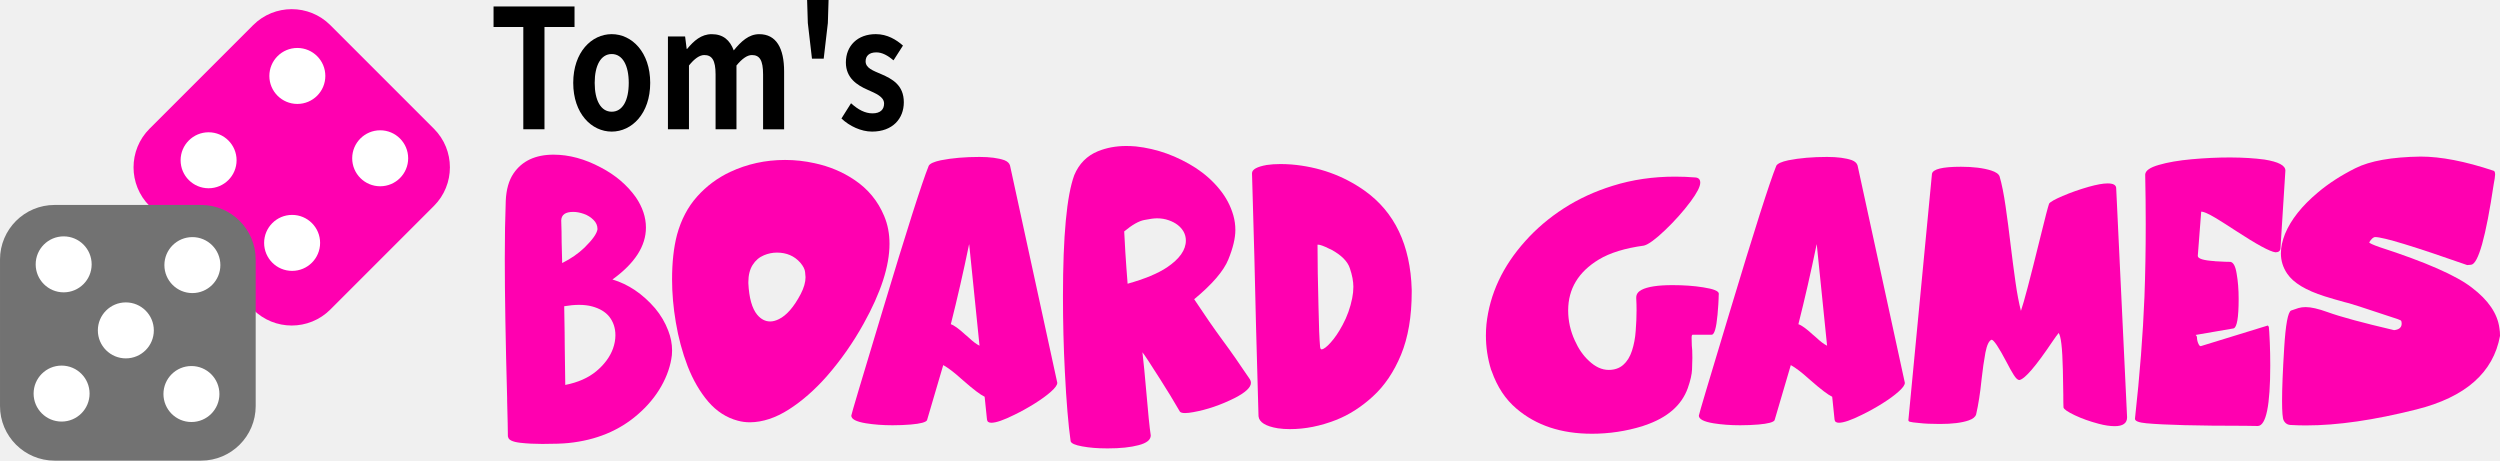
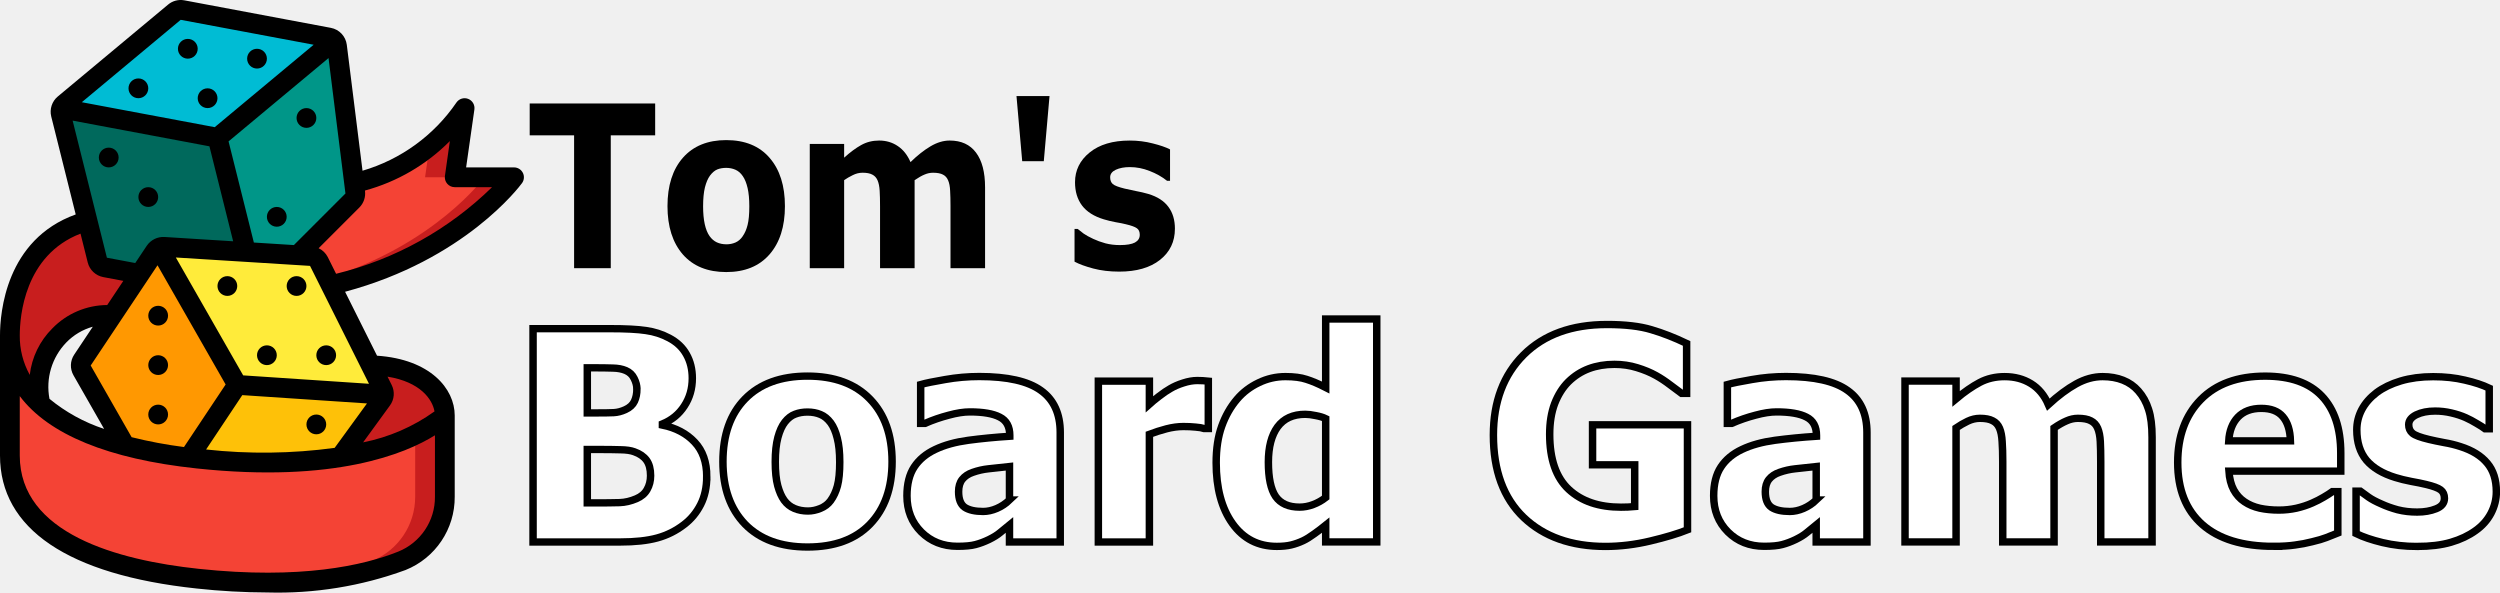
- <svg xmlns="http://www.w3.org/2000/svg" width="301.1mm" height="55.479mm" version="1.1" viewBox="0 0 301.1 55.479">
-   <g transform="translate(-8.8797 -51.003)">
-     <rect transform="rotate(45)" x="66.042" y="3.795" width="30.795" height="30.795" ry="6.576" fill="#ff00b0" fill-rule="evenodd" stroke-width=".092" />
-     <rect x="8.88" y="75.687" width="30.795" height="30.795" ry="6.576" fill="#727272" fill-rule="evenodd" stroke-width=".092" />
-     <g fill="#fff" stroke-width=".092">
-       <circle cx="16.548" cy="82.842" r="3.371" />
-       <circle cx="32.05" cy="82.931" r="3.371" />
-       <circle cx="16.298" cy="98.406" r="3.371" />
-       <circle cx="31.936" cy="98.459" r="3.371" />
-       <circle cx="24.036" cy="90.795" r="3.371" />
-       <circle cx="44.692" cy="60.15" r="3.371" />
-       <circle cx="34.003" cy="70.306" r="3.371" />
-       <circle cx="44.062" cy="80.257" r="3.371" />
-       <circle cx="54.669" cy="70.067" r="3.371" />
+ <svg xmlns="http://www.w3.org/2000/svg" width="220.28mm" height="52.217mm" version="1.1" viewBox="0 0 220.28 52.217">
+   <g transform="translate(-10.788 -52.298)">
+     <g transform="scale(.92913 1.0763)" stroke-width=".464" style="font-variant-caps:normal;font-variant-east-asian:normal;font-variant-ligatures:normal;font-variant-numeric:normal" aria-label="Tom's">
+       <path d="m73.742 59.67h-4.211v10.876h-3.477v-10.876h-4.211v-2.608h11.899z" style="font-variant-caps:normal;font-variant-east-asian:normal;font-variant-ligatures:normal;font-variant-numeric:normal" />
+       <path d="m86.048 65.466q0 2.509-1.467 3.957-1.458 1.44-4.102 1.44t-4.111-1.44q-1.458-1.449-1.458-3.957 0-2.527 1.467-3.966 1.476-1.44 4.102-1.44 2.662 0 4.111 1.449 1.458 1.449 1.458 3.957zm-4.012 2.472q0.317-0.389 0.471-0.933 0.163-0.552 0.163-1.521 0-0.897-0.163-1.503-0.163-0.607-0.453-0.969-0.29-0.371-0.697-0.525-0.408-0.154-0.878-0.154-0.471 0-0.842 0.127-0.362 0.127-0.697 0.507-0.299 0.353-0.48 0.969-0.172 0.616-0.172 1.549 0 0.833 0.154 1.449 0.154 0.607 0.453 0.978 0.29 0.353 0.688 0.516 0.408 0.163 0.924 0.163 0.444 0 0.842-0.145 0.408-0.154 0.688-0.507z" style="font-variant-caps:normal;font-variant-east-asian:normal;font-variant-ligatures:normal;font-variant-numeric:normal" />
+       <path d="m98.346 63.338v7.208h-3.278v-5.08q0-0.743-0.036-1.259-0.036-0.525-0.199-0.851-0.163-0.326-0.498-0.471-0.326-0.154-0.924-0.154-0.48 0-0.933 0.199-0.453 0.19-0.815 0.408v7.208h-3.26v-10.17h3.26v1.123q0.842-0.661 1.612-1.032t1.702-0.371q1.005 0 1.775 0.453 0.77 0.444 1.204 1.313 0.978-0.824 1.902-1.295 0.924-0.471 1.811-0.471 1.648 0 2.499 0.987 0.86 0.987 0.86 2.844v6.62h-3.278v-5.08q0-0.752-0.036-1.268-0.027-0.516-0.19-0.842-0.154-0.326-0.489-0.471-0.335-0.154-0.942-0.154-0.408 0-0.797 0.145-0.389 0.136-0.951 0.462z" style="font-variant-caps:normal;font-variant-east-asian:normal;font-variant-ligatures:normal;font-variant-numeric:normal" />
+       <path d="m111.14 56.455-0.543 5.334h-2.047l-0.543-5.334z" style="font-variant-caps:normal;font-variant-east-asian:normal;font-variant-ligatures:normal;font-variant-numeric:normal" />
+       <path d="m123.03 67.322q0 1.576-1.413 2.545-1.413 0.96-3.867 0.96-1.358 0-2.463-0.254-1.105-0.254-1.775-0.561v-2.68h0.299q0.245 0.172 0.561 0.38 0.326 0.199 0.915 0.435 0.507 0.208 1.15 0.362 0.643 0.145 1.377 0.145 0.96 0 1.422-0.208 0.462-0.217 0.462-0.634 0-0.371-0.272-0.534-0.272-0.172-1.032-0.326-0.362-0.082-0.987-0.172-0.616-0.1-1.123-0.235-1.386-0.362-2.056-1.123-0.67-0.77-0.67-1.911 0-1.467 1.385-2.436 1.395-0.978 3.804-0.978 1.141 0 2.183 0.235 1.05 0.226 1.639 0.489v2.572h-0.281q-0.724-0.498-1.657-0.806-0.924-0.317-1.875-0.317-0.788 0-1.331 0.217-0.534 0.217-0.534 0.616 0 0.362 0.245 0.552t1.15 0.38q0.498 0.1 1.069 0.199 0.58 0.091 1.159 0.235 1.286 0.335 1.902 1.06 0.616 0.715 0.616 1.793z" style="font-variant-caps:normal;font-variant-east-asian:normal;font-variant-ligatures:normal;font-variant-numeric:normal" />
    </g>
-     <g transform="scale(.92913 1.0763)" stroke-width=".464" style="font-variant-caps:normal;font-variant-east-asian:normal;font-variant-ligatures:normal;font-variant-numeric:normal" aria-label="Tom's">
-       <path d="m77.391 61.855h2.745v-11.443h3.895v-2.3h-10.497v2.3h3.858z" style="font-variant-caps:normal;font-variant-east-asian:normal;font-variant-ligatures:normal;font-variant-numeric:normal" />
-       <path d="m88.852 62.114c2.596 0 4.989-2.003 4.989-5.453s-2.393-5.453-4.989-5.453-4.989 2.003-4.989 5.453 2.393 5.453 4.989 5.453zm0-2.226c-1.409 0-2.207-1.261-2.207-3.227 0-1.947 0.797-3.227 2.207-3.227s2.207 1.28 2.207 3.227c0 1.966-0.797 3.227-2.207 3.227z" style="font-variant-caps:normal;font-variant-east-asian:normal;font-variant-ligatures:normal;font-variant-numeric:normal" />
-       <path d="m96.14 61.855h2.726v-7.14c0.723-0.779 1.391-1.168 1.984-1.168 0.983 0 1.465 0.556 1.465 2.17v6.139h2.708v-7.14c0.742-0.779 1.409-1.168 2.003-1.168 0.983 0 1.447 0.556 1.447 2.17v6.139h2.726v-6.473c0-2.615-1.02-4.173-3.227-4.173-1.354 0-2.355 0.816-3.301 1.817-0.501-1.15-1.372-1.817-2.856-1.817-1.354 0-2.318 0.742-3.19 1.651h-0.056l-0.204-1.391h-2.226z" style="font-variant-caps:normal;font-variant-east-asian:normal;font-variant-ligatures:normal;font-variant-numeric:normal" />
-       <path d="m114.81 53.954h1.521l0.538-3.987 0.093-2.578h-2.782l0.093 2.578z" style="font-variant-caps:normal;font-variant-east-asian:normal;font-variant-ligatures:normal;font-variant-numeric:normal" />
-       <path d="m122.58 62.114c2.708 0 4.136-1.465 4.136-3.283 0-1.929-1.521-2.615-2.893-3.134-1.094-0.408-2.059-0.686-2.059-1.447 0-0.593 0.445-1.002 1.391-1.002 0.76 0 1.484 0.352 2.226 0.89l1.224-1.651c-0.853-0.649-2.022-1.28-3.524-1.28-2.374 0-3.876 1.317-3.876 3.171 0 1.743 1.465 2.541 2.782 3.042 1.094 0.427 2.17 0.779 2.17 1.558 0 0.649-0.464 1.094-1.502 1.094-0.964 0-1.855-0.408-2.782-1.131l-1.243 1.706c1.039 0.853 2.559 1.465 3.95 1.465z" style="font-variant-caps:normal;font-variant-east-asian:normal;font-variant-ligatures:normal;font-variant-numeric:normal" />
+     <g transform="scale(1.0089 .99119)" fill="#fff" stroke="#000" stroke-width=".652" style="font-variant-caps:normal;font-variant-east-asian:normal;font-variant-ligatures:normal;font-variant-numeric:normal" aria-label="Board Games">
+       <path d="m72.416 95.136q0 1.414-0.535 2.483-0.535 1.07-1.439 1.77-1.07 0.841-2.356 1.197-1.274 0.357-3.248 0.357h-7.591v-18.964h6.699q2.089 0 3.159 0.166 1.083 0.153 2.025 0.662 1.019 0.548 1.516 1.465 0.509 0.917 0.509 2.114 0 1.388-0.7 2.471-0.688 1.083-1.91 1.592v0.102q1.758 0.369 2.815 1.516 1.057 1.133 1.057 3.069zm-6.101-7.794q0-0.459-0.242-0.942-0.229-0.484-0.726-0.7-0.471-0.204-1.121-0.217-0.637-0.025-1.91-0.025h-0.331v4.012h0.599q1.223 0 1.707-0.025 0.497-0.025 1.019-0.267 0.573-0.267 0.79-0.739 0.217-0.471 0.217-1.095zm1.197 7.705q0-0.879-0.357-1.375-0.357-0.497-1.07-0.751-0.433-0.166-1.197-0.178-0.751-0.025-2.025-0.025h-0.879v4.75h0.255q1.859 0 2.573-0.025t1.452-0.344q0.65-0.28 0.942-0.815 0.306-0.548 0.306-1.235z" style="font-variant-caps:normal;font-variant-east-asian:normal;font-variant-ligatures:normal;font-variant-numeric:normal" />
+       <path d="m88.603 93.799q0 3.528-1.936 5.566-1.923 2.025-5.451 2.025-3.502 0-5.451-2.025-1.936-2.038-1.936-5.566 0-3.566 1.936-5.578 1.949-2.025 5.451-2.025 3.515 0 5.451 2.038 1.936 2.025 1.936 5.566zm-4.572 0.025q0-1.274-0.217-2.114-0.204-0.853-0.573-1.363-0.395-0.535-0.892-0.739-0.497-0.217-1.133-0.217-0.599 0-1.083 0.191-0.484 0.178-0.892 0.7-0.382 0.497-0.611 1.363t-0.229 2.178q0 1.312 0.217 2.127 0.217 0.802 0.56 1.286 0.357 0.497 0.892 0.726 0.535 0.229 1.184 0.229 0.535 0 1.083-0.229 0.56-0.229 0.892-0.688 0.395-0.548 0.599-1.312 0.204-0.777 0.204-2.14z" style="font-variant-caps:normal;font-variant-east-asian:normal;font-variant-ligatures:normal;font-variant-numeric:normal" />
+       <path d="m98.856 97.212v-2.98q-1.133 0.115-1.834 0.204-0.7 0.076-1.375 0.318-0.586 0.204-0.917 0.624-0.318 0.408-0.318 1.095 0 1.006 0.535 1.388 0.548 0.369 1.605 0.369 0.586 0 1.197-0.267 0.611-0.267 1.108-0.751zm0 2.216q-0.459 0.382-0.828 0.688-0.357 0.306-0.968 0.611-0.599 0.293-1.172 0.446-0.56 0.153-1.579 0.153-1.898 0-3.159-1.274-1.248-1.274-1.248-3.209 0-1.592 0.637-2.573 0.637-0.981 1.834-1.554 1.21-0.586 2.891-0.815 1.681-0.229 3.617-0.357v-0.076q0-1.184-0.879-1.63-0.866-0.459-2.611-0.459-0.79 0-1.847 0.293-1.057 0.28-2.063 0.726h-0.382v-3.451q0.662-0.191 2.14-0.446 1.477-0.267 2.98-0.267 3.693 0 5.375 1.235 1.694 1.223 1.694 3.744v9.73h-4.432z" style="font-variant-caps:normal;font-variant-east-asian:normal;font-variant-ligatures:normal;font-variant-numeric:normal" />
+       <path d="m116.22 90.857h-0.369q-0.255-0.089-0.739-0.127-0.484-0.051-1.07-0.051-0.7 0-1.477 0.204-0.764 0.204-1.49 0.484v9.578h-4.458v-14.303h4.458v2.05q0.306-0.28 0.841-0.7 0.548-0.433 0.993-0.688 0.484-0.293 1.121-0.497 0.65-0.217 1.223-0.217 0.217 0 0.484 0.013t0.484 0.038z" style="font-variant-caps:normal;font-variant-east-asian:normal;font-variant-ligatures:normal;font-variant-numeric:normal" />
+       <path d="m130.93 100.94h-4.458v-1.49q-0.433 0.357-0.993 0.764-0.548 0.408-0.968 0.611-0.535 0.255-1.057 0.382-0.522 0.127-1.248 0.127-2.445 0-3.872-2.025-1.426-2.025-1.426-5.413 0-1.872 0.484-3.248 0.484-1.375 1.337-2.394 0.777-0.93 1.885-1.465 1.108-0.548 2.343-0.548 1.121 0 1.834 0.242 0.726 0.229 1.681 0.726v-6.088h4.458zm-4.458-3.948v-7.018q-0.331-0.166-0.866-0.267-0.535-0.115-0.917-0.115-1.605 0-2.42 1.121-0.802 1.121-0.802 3.133 0 2.114 0.637 3.057 0.65 0.942 2.089 0.942 0.586 0 1.184-0.229 0.599-0.229 1.095-0.624z" style="font-variant-caps:normal;font-variant-east-asian:normal;font-variant-ligatures:normal;font-variant-numeric:normal" />
+       <path d="m158.07 99.861q-1.248 0.509-3.248 0.993-1.987 0.484-3.923 0.484-4.47 0-7.132-2.573-2.649-2.585-2.649-7.323 0-4.458 2.649-7.145 2.662-2.687 7.272-2.687 2.382 0 3.872 0.459 1.49 0.446 3.082 1.223v4.445h-0.433q-0.344-0.267-0.993-0.751-0.637-0.497-1.248-0.841-0.713-0.408-1.656-0.7-0.93-0.293-1.974-0.293-1.223 0-2.229 0.382-1.006 0.382-1.796 1.172-0.751 0.764-1.197 1.936-0.433 1.172-0.433 2.725 0 3.324 1.668 4.903 1.668 1.579 4.559 1.579 0.255 0 0.599-0.013t0.599-0.038v-3.719h-3.681v-3.553h8.291z" style="font-variant-caps:normal;font-variant-east-asian:normal;font-variant-ligatures:normal;font-variant-numeric:normal" />
+       <path d="m169.31 97.212v-2.98q-1.133 0.115-1.834 0.204-0.7 0.076-1.375 0.318-0.586 0.204-0.917 0.624-0.318 0.408-0.318 1.095 0 1.006 0.535 1.388 0.548 0.369 1.605 0.369 0.586 0 1.197-0.267t1.108-0.751zm0 2.216q-0.458 0.382-0.828 0.688-0.357 0.306-0.968 0.611-0.599 0.293-1.172 0.446-0.56 0.153-1.579 0.153-1.898 0-3.159-1.274-1.248-1.274-1.248-3.209 0-1.592 0.637-2.573t1.834-1.554q1.21-0.586 2.891-0.815 1.681-0.229 3.617-0.357v-0.076q0-1.184-0.879-1.63-0.866-0.459-2.611-0.459-0.79 0-1.847 0.293-1.057 0.28-2.063 0.726h-0.382v-3.451q0.662-0.191 2.14-0.446 1.477-0.267 2.98-0.267 3.693 0 5.375 1.235 1.694 1.223 1.694 3.744v9.73h-4.432z" style="font-variant-caps:normal;font-variant-east-asian:normal;font-variant-ligatures:normal;font-variant-numeric:normal" />
+       <path d="m194.16 100.94v-7.145q0-1.057-0.038-1.783-0.038-0.726-0.229-1.184-0.191-0.459-0.599-0.662-0.395-0.217-1.121-0.217-0.509 0-1.006 0.229-0.497 0.217-1.083 0.624v10.138h-4.483v-7.145q0-1.044-0.051-1.77-0.038-0.739-0.229-1.197-0.191-0.459-0.599-0.662-0.395-0.217-1.108-0.217-0.548 0-1.07 0.255-0.522 0.255-1.019 0.599v10.138h-4.458v-14.303h4.458v1.579q1.095-0.93 2.063-1.452 0.968-0.522 2.178-0.522 1.312 0 2.305 0.624t1.516 1.859q1.286-1.197 2.42-1.834 1.146-0.65 2.318-0.65 0.993 0 1.783 0.318 0.79 0.318 1.337 0.955 0.599 0.688 0.892 1.643 0.306 0.942 0.306 2.471v9.31z" style="font-variant-caps:normal;font-variant-east-asian:normal;font-variant-ligatures:normal;font-variant-numeric:normal" />
+       <path d="m209.25 101.33q-4.05 0-6.215-1.936-2.152-1.936-2.152-5.515 0-3.502 2.012-5.591 2.012-2.089 5.629-2.089 3.286 0 4.942 1.77 1.656 1.77 1.656 5.069v1.605h-9.768q0.064 0.993 0.42 1.668 0.357 0.662 0.942 1.057 0.573 0.395 1.337 0.573 0.764 0.166 1.668 0.166 0.777 0 1.528-0.166 0.751-0.178 1.375-0.459 0.548-0.242 1.006-0.522 0.471-0.28 0.764-0.497h0.471v3.681q-0.548 0.217-1.006 0.408-0.446 0.178-1.235 0.369-0.726 0.191-1.503 0.293-0.764 0.115-1.872 0.115zm1.477-9.374q-0.038-1.414-0.662-2.152-0.611-0.739-1.885-0.739-1.299 0-2.038 0.777-0.726 0.777-0.802 2.114z" style="font-variant-caps:normal;font-variant-east-asian:normal;font-variant-ligatures:normal;font-variant-numeric:normal" />
+       <path d="m221.77 101.34q-1.579 0-2.993-0.344-1.401-0.344-2.318-0.802v-3.77h0.369q0.318 0.242 0.726 0.535 0.408 0.293 1.133 0.611 0.624 0.293 1.401 0.509 0.79 0.204 1.707 0.204 0.942 0 1.656-0.293 0.726-0.293 0.726-0.93 0-0.497-0.331-0.751-0.331-0.255-1.286-0.484-0.509-0.127-1.286-0.267-0.777-0.153-1.375-0.344-1.681-0.522-2.534-1.541-0.841-1.032-0.841-2.7 0-0.955 0.433-1.796 0.446-0.853 1.299-1.516 0.853-0.65 2.101-1.032 1.261-0.382 2.84-0.382 1.503 0 2.764 0.306 1.261 0.293 2.127 0.713v3.617h-0.357q-0.229-0.178-0.726-0.471-0.497-0.306-0.968-0.522-0.56-0.255-1.261-0.42-0.688-0.166-1.414-0.166-0.968 0-1.643 0.331-0.662 0.331-0.662 0.879 0 0.484 0.331 0.764 0.331 0.28 1.439 0.548 0.573 0.14 1.312 0.28 0.751 0.127 1.439 0.357 1.541 0.497 2.331 1.465 0.802 0.955 0.802 2.547 0 1.006-0.471 1.923-0.471 0.904-1.337 1.528-0.917 0.675-2.165 1.044-1.235 0.369-2.967 0.369z" style="font-variant-caps:normal;font-variant-east-asian:normal;font-variant-ligatures:normal;font-variant-numeric:normal" />
    </g>
-     <g transform="scale(1.0089 .99119)" fill="#ff00b0" stroke-width=".652" style="font-variant-caps:normal;font-variant-east-asian:normal;font-variant-ligatures:normal;font-variant-numeric:normal" aria-label="Board Games">
-       <path d="m73.557 105.4q-1.414 0-2.649-0.14-1.401-0.166-1.452-0.726l-0.025-0.038q0-0.955-0.089-4.33v-0.331q-0.28-10.38-0.28-16.939 0-3.935 0.115-7.03 0.089-2.076 0.93-3.337 1.528-2.28 4.776-2.28 2.776 0 5.642 1.554 2.611 1.388 4.177 3.617 1.21 1.808 1.21 3.693 0 3.362-3.999 6.304 2.853 0.866 5.094 3.502 1.019 1.248 1.567 2.713 0.459 1.197 0.459 2.42 0 0.28-0.025 0.56-0.217 1.885-1.261 3.77-1.044 1.885-2.827 3.451-3.311 2.929-8.215 3.451-1.07 0.115-3.146 0.115zm2.356-21.982q1.541-0.777 2.662-1.872 1.452-1.452 1.554-2.241 0-0.662-0.484-1.133-0.471-0.484-1.146-0.726-0.675-0.242-1.274-0.242-1.388 0-1.426 1.032 0.051 1.363 0.051 2.675zm0.369 14.812q2.28-0.459 3.706-1.668 1.439-1.223 1.987-2.738 0.293-0.828 0.293-1.63 0-1.325-0.751-2.28-0.688-0.853-2.025-1.223-0.688-0.191-1.567-0.191-0.802 0-1.77 0.166 0.038 1.554 0.051 3.235l0.013 1.63z" style="font-variant-caps:normal;font-variant-east-asian:normal;font-variant-ligatures:normal;font-variant-numeric:normal" />
-       <path d="m98.342 102.77q-0.764 0-1.452-0.191-2.038-0.548-3.541-2.318-1.49-1.783-2.458-4.305-0.955-2.534-1.414-5.349-0.446-2.675-0.446-5.209 0-3.095 0.586-5.4 0.739-2.764 2.407-4.661t3.923-2.98q3.069-1.465 6.572-1.465 1.783 0 3.528 0.395 2.624 0.573 4.712 2 2.471 1.668 3.592 4.419 0.637 1.528 0.637 3.375 0 4.05-3.082 9.692-1.885 3.464-4.407 6.406-2.165 2.496-4.534 4.037-2.356 1.528-4.623 1.554zm2.394-12.252q0.497 0 1.044-0.28 1.388-0.688 2.611-3.057 0.573-1.133 0.573-2.038 0-0.089-0.051-0.611-0.038-0.522-0.586-1.172-1.057-1.21-2.776-1.21-0.79 0-1.541 0.318-0.853 0.357-1.363 1.184-0.509 0.828-0.509 2.089v0.127q0.127 2.687 1.057 3.833 0.675 0.815 1.541 0.815z" style="font-variant-caps:normal;font-variant-east-asian:normal;font-variant-ligatures:normal;font-variant-numeric:normal" />
-       <path d="m115.38 103.13q-1.758 0-3.222-0.242-1.732-0.293-1.732-0.93 0-0.191 3.693-12.621 4.343-14.685 5.553-17.741 0.217-0.395 1.426-0.662 2.025-0.408 4.636-0.408 1.859 0 2.967 0.395 0.56 0.229 0.675 0.65 5.642 26.363 5.642 26.402 0 0.395-0.751 1.07-0.739 0.675-1.936 1.439-1.197 0.764-2.433 1.375-1.91 0.968-2.751 0.968-0.484 0-0.522-0.395l-0.28-2.764q-0.751-0.357-2.585-2l-0.217-0.191q-1.261-1.159-2.14-1.656l-1.936 6.699q-0.204 0.369-1.923 0.522-1.044 0.089-2.165 0.089zm10.354-9.667-1.235-12.341-0.038 0.153q-0.968 4.789-2.152 9.578 0.56 0.178 1.719 1.261l0.395 0.344q0.751 0.726 1.312 1.006z" style="font-variant-caps:normal;font-variant-east-asian:normal;font-variant-ligatures:normal;font-variant-numeric:normal" />
-       <path d="m141.07 105.94h-0.153q-1.643 0-2.917-0.242-1.274-0.229-1.388-0.624-0.42-3.006-0.688-8.418-0.229-4.483-0.229-9.183 0-11.017 1.35-14.736 0.853-2.076 2.827-2.904 1.541-0.637 3.375-0.637 0.56 0 1.146 0.051 3.795 0.42 7.183 2.636 1.643 1.108 2.802 2.56 1.172 1.452 1.656 3.184 0.242 0.866 0.242 1.783 0 1.477-0.841 3.579-0.841 2.101-4.075 4.827 1.859 2.866 3.451 5.069 1.312 1.796 3.209 4.674 0.115 0.204 0.115 0.42 0 0.828-1.949 1.847-2.483 1.261-4.916 1.707-0.599 0.115-0.993 0.115-0.484 0-0.624-0.178-1.121-1.974-2.331-3.897-1.758-2.827-2.14-3.311 0.217 1.885 0.446 4.623 0.344 4.139 0.535 5.375l0.013 0.102q0 0.802-1.439 1.184-1.439 0.395-3.668 0.395zm2.343-20.008q3.082-0.879 4.7-1.987 2.254-1.541 2.254-3.26 0-0.586-0.28-1.095-0.535-0.93-1.745-1.363-0.65-0.242-1.414-0.242-0.535 0-1.528 0.204-0.981 0.191-2.394 1.388 0.076 1.605 0.14 2.598 0.076 0.993 0.127 1.898 0.025 0.191 0.14 1.859z" style="font-variant-caps:normal;font-variant-east-asian:normal;font-variant-ligatures:normal;font-variant-numeric:normal" />
-       <path d="m162.81 103.6q-0.79 0-1.465-0.102-2.191-0.369-2.305-1.465-0.357-12.634-0.497-19.435-0.127-5.031-0.28-10.087 0-0.688 1.745-1.006 0.726-0.115 1.656-0.115 0.611 0 1.299 0.051 4.891 0.42 8.724 3.171 5.413 3.91 5.642 12.048v0.267q0 4.483-1.274 7.629-1.274 3.133-3.362 5.069-2.076 1.936-4.407 2.866-2.789 1.108-5.476 1.108zm3.783-9.692q0.395-0.064 1.07-0.841 0.726-0.815 1.414-2.127 0.802-1.503 1.146-3.248 0.14-0.713 0.14-1.388 0-0.993-0.42-2.254-0.408-1.261-2.229-2.267l-0.229-0.102q-0.968-0.497-1.35-0.497-0.051 0-0.051 0.025 0 3.057 0.115 7.463 0.064 3.553 0.191 4.929 0.038 0.306 0.178 0.306z" style="font-variant-caps:normal;font-variant-east-asian:normal;font-variant-ligatures:normal;font-variant-numeric:normal" />
-       <path d="m198.82 104.16q-5.476 0-8.979-3.044-1.974-1.694-2.955-4.534l-0.089-0.217q-0.611-2.038-0.611-4.139 0-0.688 0.064-1.375 0.586-5.515 4.636-10.1 1.974-2.254 4.61-3.986 2.649-1.732 5.846-2.738 3.477-1.108 7.425-1.108 1.21 0 2.458 0.102 0.548 0.064 0.548 0.637 0 0.7-1.146 2.28-1.337 1.821-3.057 3.49t-2.522 1.872q-3.401 0.471-5.387 1.694-3.655 2.254-3.655 6.177 0 1.91 0.79 3.655 0.662 1.516 1.681 2.471 1.146 1.108 2.369 1.108 1.044 0 1.732-0.611 0.688-0.611 1.044-1.719 0.357-1.108 0.446-2.42 0.102-1.325 0.102-2.496 0-0.751-0.038-1.439v-0.115q0-0.586 0.637-0.93 1.083-0.573 3.693-0.573 2.012 0 3.655 0.267 1.872 0.293 1.872 0.777l-0.013 0.204q-0.013 0.191-0.013 0.446 0 0.357-0.127 1.898-0.217 2.433-0.7 2.433h-2.267q-0.127 0-0.127 0.369 0 0.357 0.025 0.968 0.064 0.408 0.064 1.49 0 0.484-0.038 1.401-0.038 0.904-0.509 2.267-1.108 3.133-5.107 4.508l-0.318 0.115q-2.942 0.917-6.037 0.917z" style="font-variant-caps:normal;font-variant-east-asian:normal;font-variant-ligatures:normal;font-variant-numeric:normal" />
-       <path d="m216.56 103.13q-1.758 0-3.222-0.242-1.732-0.293-1.732-0.93 0-0.191 3.693-12.621 4.343-14.685 5.553-17.741 0.217-0.395 1.426-0.662 2.025-0.408 4.636-0.408 1.859 0 2.967 0.395 0.56 0.229 0.675 0.65 5.642 26.363 5.642 26.402 0 0.395-0.751 1.07-0.739 0.675-1.936 1.439-1.197 0.764-2.433 1.375-1.91 0.968-2.751 0.968-0.484 0-0.522-0.395l-0.28-2.764q-0.751-0.357-2.585-2l-0.217-0.191q-1.261-1.159-2.14-1.656l-1.936 6.699q-0.204 0.369-1.923 0.522-1.044 0.089-2.165 0.089zm10.354-9.667-1.235-12.341-0.038 0.153q-0.968 4.789-2.152 9.578 0.56 0.178 1.719 1.261l0.395 0.344q0.751 0.726 1.312 1.006z" style="font-variant-caps:normal;font-variant-east-asian:normal;font-variant-ligatures:normal;font-variant-numeric:normal" />
-       <path d="m261.25 103.24q-0.841 0-1.923-0.293-1.567-0.42-2.84-1.032-1.261-0.611-1.35-0.942-0.025-0.458-0.025-1.579-0.013-1.337-0.051-2.993-0.089-4.05-0.522-4.496l-0.038 0.089q-0.166 0.191-0.713 1.006-2.955 4.47-3.923 4.636-0.28 0-0.662-0.611t-0.828-1.503q-1.426-2.764-1.821-2.789-0.471 0.178-0.739 1.567-0.255 1.388-0.458 3.248l-0.013 0.127q-0.229 2.305-0.637 4.139-0.153 0.471-0.892 0.726-1.223 0.433-3.426 0.433-1.541 0-2.471-0.115-0.892-0.076-1.121-0.153-0.178-0.051-0.178-0.204l2.815-29.917q0.14-0.866 3.464-0.866 2.191 0 3.617 0.459 0.841 0.28 0.993 0.713 0.395 1.375 0.713 3.617 0.318 2.229 0.611 4.763 0.28 2.356 0.573 4.458 0.293 2.101 0.65 3.502 0.509-1.465 2.229-8.584l0.102-0.42q0.841-3.49 1.032-4.025 0.204-0.318 1.617-0.93 1.426-0.624 3.082-1.108 1.465-0.42 2.292-0.42 1.019 0 1.019 0.599l1.299 27.815q0 1.083-1.477 1.083z" style="font-variant-caps:normal;font-variant-east-asian:normal;font-variant-ligatures:normal;font-variant-numeric:normal" />
-       <path d="m278.34 103.22q-0.459-0.025-1.541-0.025-8.559 0-11.768-0.306-1.363-0.127-1.363-0.548 0.866-7.986 1.133-14.825 0.153-4.19 0.153-8.826 0-2.929-0.064-6.037 0.051-0.7 1.63-1.159 1.579-0.471 3.923-0.688 2.356-0.217 4.598-0.217 2.343 0.013 4.088 0.255 2.496 0.408 2.496 1.337l-0.586 9.45q-0.038 0.484-0.599 0.484-0.993-0.127-4.725-2.611-1.35-0.904-2.471-1.592-1.223-0.739-1.668-0.739l-0.408 5.375q0 0.509 2 0.637 0.025 0 0.038 0.013 0.65 0.025 1.235 0.064l0.624 0.013q0.535 0.102 0.739 1.414 0.242 1.375 0.242 3.095 0 3.413-0.611 3.579l-4.508 0.79v0.013q0 0.013 0.025 0.038t0.064 0.076q0.038 0.051 0.051 0.115 0 0.509 0.217 0.917 0.102 0.204 0.242 0.204l8.011-2.509 0.115 0.178v0.025q0.038 0.191 0.115 1.923 0.051 1.235 0.051 2.738 0 7.272-1.477 7.349z" style="font-variant-caps:normal;font-variant-east-asian:normal;font-variant-ligatures:normal;font-variant-numeric:normal" />
-       <path d="m284.12 103.15q-0.93 0-1.796-0.051-0.624 0-0.904-0.56-0.191-0.357-0.191-2.382 0-2.267 0.255-6.457 0.255-4.203 0.815-4.508l0.892-0.306q0.382-0.115 0.853-0.115 0.968 0 2.624 0.611 2.267 0.841 7.934 2.191 0.904-0.102 0.904-0.79 0-0.14-0.038-0.293 0-0.115-0.459-0.267-5.897-2.012-6.343-2.063-1.197-0.331-2.356-0.7-3.362-1.083-4.47-2.751-0.751-1.133-0.751-2.458 0-1.121 0.497-2.382 1.057-2.585 3.91-5.018 1.885-1.63 4.483-2.955 2.611-1.337 7.794-1.414 3.617 0 8.661 1.707 0.229 0.025 0.229 0.471-0.013 0.395-0.166 1.159-1.414 9.654-2.7 9.807l-0.471 0.038q-9.527-3.401-10.978-3.401-0.331 0-0.713 0.637 0 0.14 1.197 0.573 8.278 2.725 11.068 4.942 2.929 2.267 3.273 4.903 0.076 0.446 0.076 0.942-1.197 6.712-9.998 8.953-7.552 1.936-13.131 1.936z" style="font-variant-caps:normal;font-variant-east-asian:normal;font-variant-ligatures:normal;font-variant-numeric:normal" />
+     <g transform="matrix(.87101 0 0 .87101 6.4326 52.241)">
+       <path id="Shape" d="m40.94 19.51c0.039 0.31-0.068 0.62-0.29 0.84l-5.53 5.53h-0.01l-5.22-0.32v-0.01l-2.89-11.55 11.82-9.85c0.15 0.155 0.245 0.356 0.27 0.57l1.73 13.87z" fill="#009688" />
+       <path d="m38.82 4.15-11.82 9.85-15.82-2.97c0.057-0.169 0.161-0.318 0.3-0.43l11.16-9.3c0.227-0.191 0.529-0.268 0.82-0.21l14.82 2.78c0.204 0.038 0.392 0.135 0.54 0.28z" fill="#00bcd4" />
+       <path d="m29.89 25.55-8.31-0.51c-0.173-0.013-0.346 0.021-0.5 0.1-0.165 0.07-0.305 0.188-0.4 0.34l-1.53 2.3-3.52-0.66c-0.384-0.073-0.692-0.362-0.79-0.74l-0.99-3.97-2.7-10.8c-0.045-0.192-0.035-0.393 0.03-0.58l15.82 2.97z" fill="#00695c" />
+       <path d="m50 42.13v8.19c0.007 2.845-1.714 5.41-4.35 6.48-3.76 1.5-10.26 2.91-20.65 1.8-19-2.02-19-10.43-19-12.46v-12.14c-0.07 2.646 1.054 5.183 3.06 6.91v0.01c1.72 1.59 4.4 3.12 8.6 4.23v0.01c2.116 0.549 4.268 0.95 6.44 1.2 0.3 0.03 0.6 0.07 0.9 0.1 4.785 0.585 9.627 0.538 14.4-0.14 7.81-1.25 10.6-4.19 10.6-4.19z" fill="#f44335" />
+       <path d="m47 44.074v6.246c0.007 2.845-1.714 5.41-4.35 6.48-3.856 1.426-7.933 2.163-12.045 2.177 7.2 0.181 12.013-0.968 15.045-2.177 2.636-1.071 4.357-3.635 4.35-6.48l2.5e-5 -8.19c-0.888 0.807-1.901 1.463-3 1.944z" fill="#c81e1e" />
+       <path d="m29 39-4.9 7.36c-2.172-0.25-4.324-0.651-6.44-1.2v-0.01l-4.35-7.61c-0.191-0.327-0.179-0.734 0.03-1.05l3.04-4.56 2.77-4.15 1.53-2.3c0.095-0.152 0.235-0.27 0.4-0.34z" fill="#ff9801" />
+       <path d="m19.15 27.78-2.77 4.15c-2.012-0.147-3.985 0.612-5.38 2.07-1.752 1.839-2.479 4.428-1.94 6.91-2.006-1.727-3.13-4.264-3.06-6.91 0-2.74 0.84-9.66 7.85-11.59l0.99 3.97c0.098 0.378 0.406 0.666 0.79 0.74z" fill="#c81e1e" />
+       <path d="m57 18s-5.77 7.93-18.53 10.93l-1.21-2.42c-0.165-0.312-0.478-0.52-0.83-0.55l-1.31-0.08 5.53-5.53c0.222-0.22 0.329-0.53 0.29-0.84l-0.12-0.92c4.554-1.022 8.549-3.735 11.18-7.59l-1 7z" fill="#f44335" />
+       <path d="m48 18h3l1-7c-1.004 1.443-2.199 2.742-3.552 3.864z" fill="#c81e1e" />
+       <path d="m 54,18 c 0,0 -4.979,6.824 -15.893,10.2 l 0.363,0.726 C 51.23,25.93 57,18 57,18 Z" fill="#c81e1e" />
+       <path d="m43.83 39.99-14.83-0.99-7.92-13.86c0.154-0.079 0.327-0.113 0.5-0.1l8.31 0.51v0.01l5.22 0.32h0.01l1.31 0.08c0.352 0.03 0.665 0.238 0.83 0.55l1.21 2.42 4.03 8.08h0.01l1.22 2.45c0.083 0.164 0.117 0.347 0.1 0.53z" fill="#ffeb3a" />
+       <path d="m43.83 39.99c-0.013 0.182-0.079 0.355-0.19 0.5l-4.24 5.83c-4.773 0.678-9.615 0.725-14.4 0.14-0.3-0.03-0.6-0.07-0.9-0.1l4.9-7.36z" fill="#fec108" />
+       <path d="m50 42.1v0.02s-2.79 2.95-10.6 4.2l4.24-5.83c0.111-0.145 0.177-0.318 0.19-0.5 0.017-0.183-0.017-0.366-0.1-0.53l-1.22-2.45c5.6 0.16 7.49 3.05 7.49 5.09z" fill="#c81e1e" />
+       <g>
+         <path d="m22 0.533-11.157 9.297c-0.588 0.492-0.844 1.277-0.66 2.021l2.476 9.907c-7.071 2.542-7.659 9.949-7.659 12.242v12.144c0 7.415 6.879 12.067 19.894 13.456 2.377 0.26 4.765 0.393 7.156 0.4 4.759 0.135 9.5-0.635 13.971-2.269 3.027-1.212 5.003-4.154 4.979-7.415v-8.223c-5e-3 -2.712-2.476-5.683-7.858-6.045l-3.233-6.467c12.116-3.243 17.663-10.667 17.9-10.993 0.221-0.304 0.253-0.707 0.082-1.042-0.171-0.335-0.515-0.546-0.891-0.546h-4.847l0.837-5.858c0.065-0.458-0.192-0.9-0.622-1.071-0.43-0.17-0.92-0.024-1.186 0.354-2.276 3.333-5.635 5.775-9.508 6.91l-1.591-12.736c-0.108-0.863-0.761-1.557-1.616-1.717l-14.819-2.783c-0.587-0.111-1.192 0.048-1.648 0.433zm1.28 1.537 13.45 2.521-10.008 8.339-13.446-2.524zm13.083 24.892 5.963 11.926-12.726-0.85-6.812-11.924zm-10.514 18.574 3.662-5.5 12.613 0.842-3.27 4.494c-4.312 0.585-8.68 0.64-13.005 0.164zm-15.843-5.125c-0.394-2.063 0.24-4.189 1.7-5.7 0.736-0.761 1.663-1.312 2.683-1.595l-1.879 2.819c-0.423 0.629-0.451 1.443-0.073 2.1l3.095 5.419c-2.015-0.663-3.889-1.695-5.526-3.043zm8.31 3.881-4.141-7.251 6.76-10.14 6.891 12.059-4.214 6.328c-1.783-0.229-3.551-0.561-5.296-0.996zm3.323-20.254c-0.711-0.039-1.391 0.298-1.791 0.888l-1.166 1.748-2.868-0.539-3.466-13.868 13.838 2.6 2.4 9.607zm-8.493-0.338 0.729 2.917c0.19 0.758 0.803 1.335 1.57 1.48l2.031 0.382-1.628 2.443c-2.095 0.01-4.097 0.863-5.555 2.367-1.27 1.264-2.075 2.92-2.282 4.7-0.677-1.22-1.026-2.594-1.011-3.989 0-1.928 0.471-8.11 6.146-10.3zm35.854 26.616c0.02 2.441-1.457 4.644-3.722 5.554-3.5 1.4-9.846 2.839-20.173 1.739-8.259-0.88-18.105-3.583-18.105-11.465v-6.007c2.909 3.872 8.953 6.365 17.9 7.317 13.964 1.49 21.123-1.493 24.1-3.354zm-0.044-8.633c-2.156 1.549-4.619 2.617-7.223 3.132l2.718-3.735c0.442-0.603 0.508-1.403 0.171-2.071l-0.42-0.841c3.341 0.541 4.535 2.3 4.754 3.515zm-7.6-20.629c0.436-0.439 0.646-1.053 0.569-1.667l-6e-3 -0.046c3.253-0.884 6.216-2.611 8.59-5.005l-0.5 3.522c-0.041 0.287 0.044 0.578 0.235 0.797 0.19 0.219 0.466 0.345 0.756 0.345h3.777c-4.379 4.282-9.828 7.308-15.777 8.761l-0.848-1.7c-0.201-0.388-0.523-0.699-0.918-0.885zm-1.41-1.414-5.216 5.216-4.049-0.256-2.559-10.233 10.113-8.427z" />
+         <circle id="Oval" cx="36" cy="12" r="1" />
+         <circle cx="33" cy="22" r="1" />
+         <circle cx="35" cy="29" r="1" />
+         <circle cx="38" cy="36" r="1" />
+         <circle cx="32" cy="36" r="1" />
+         <circle cx="37" cy="43" r="1" />
+         <circle cx="21" cy="32" r="1" />
+         <circle cx="21" cy="37" r="1" />
+         <circle cx="21" cy="42" r="1" />
+         <circle cx="28" cy="29" r="1" />
+         <circle cx="31" cy="6" r="1" />
+         <circle cx="24" cy="5" r="1" />
+         <circle cx="26" cy="10" r="1" />
+         <circle cx="19" cy="9" r="1" />
+         <circle cx="16" cy="16" r="1" />
+         <circle cx="20" cy="20" r="1" />
+       </g>
    </g>
  </g>
</svg>
